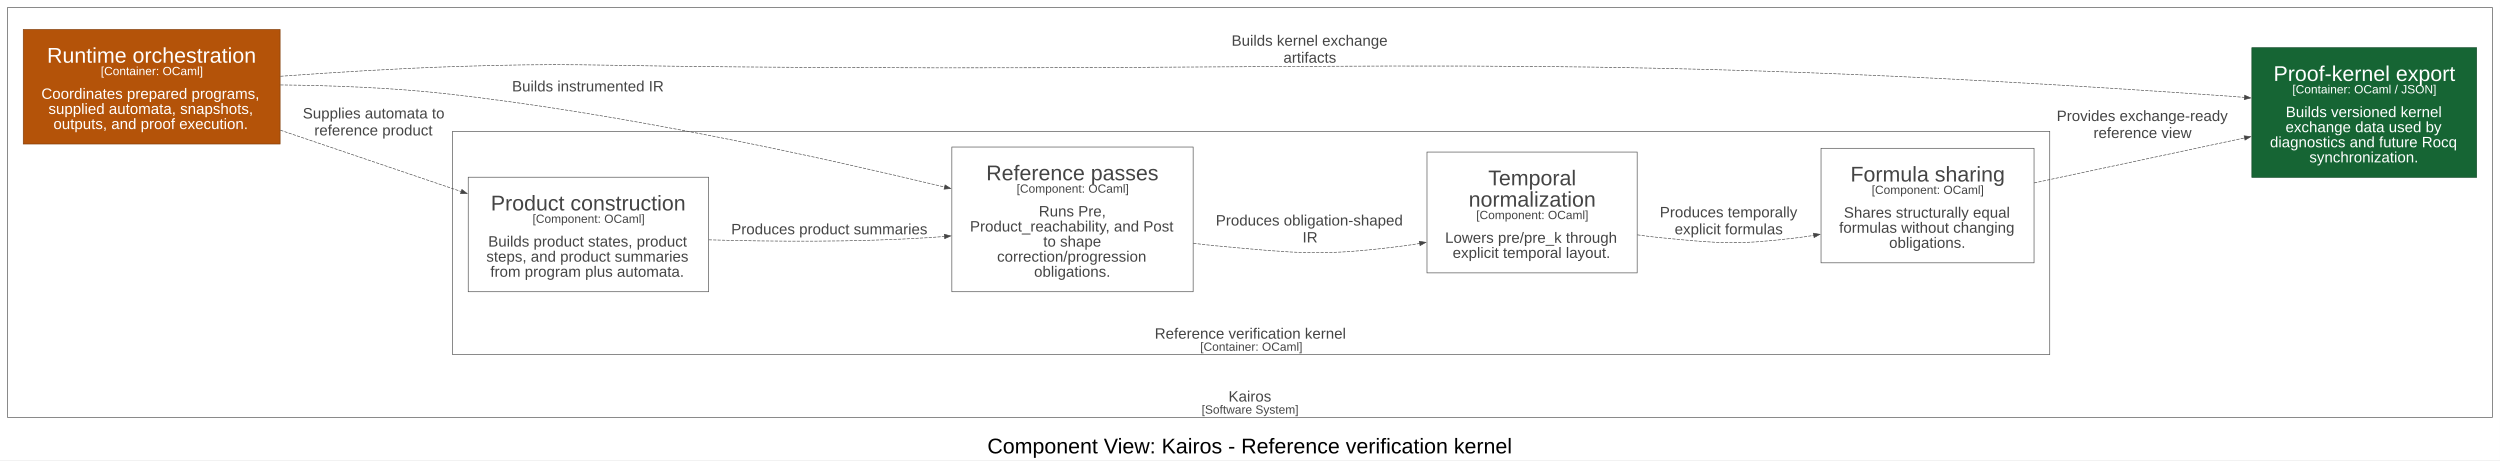
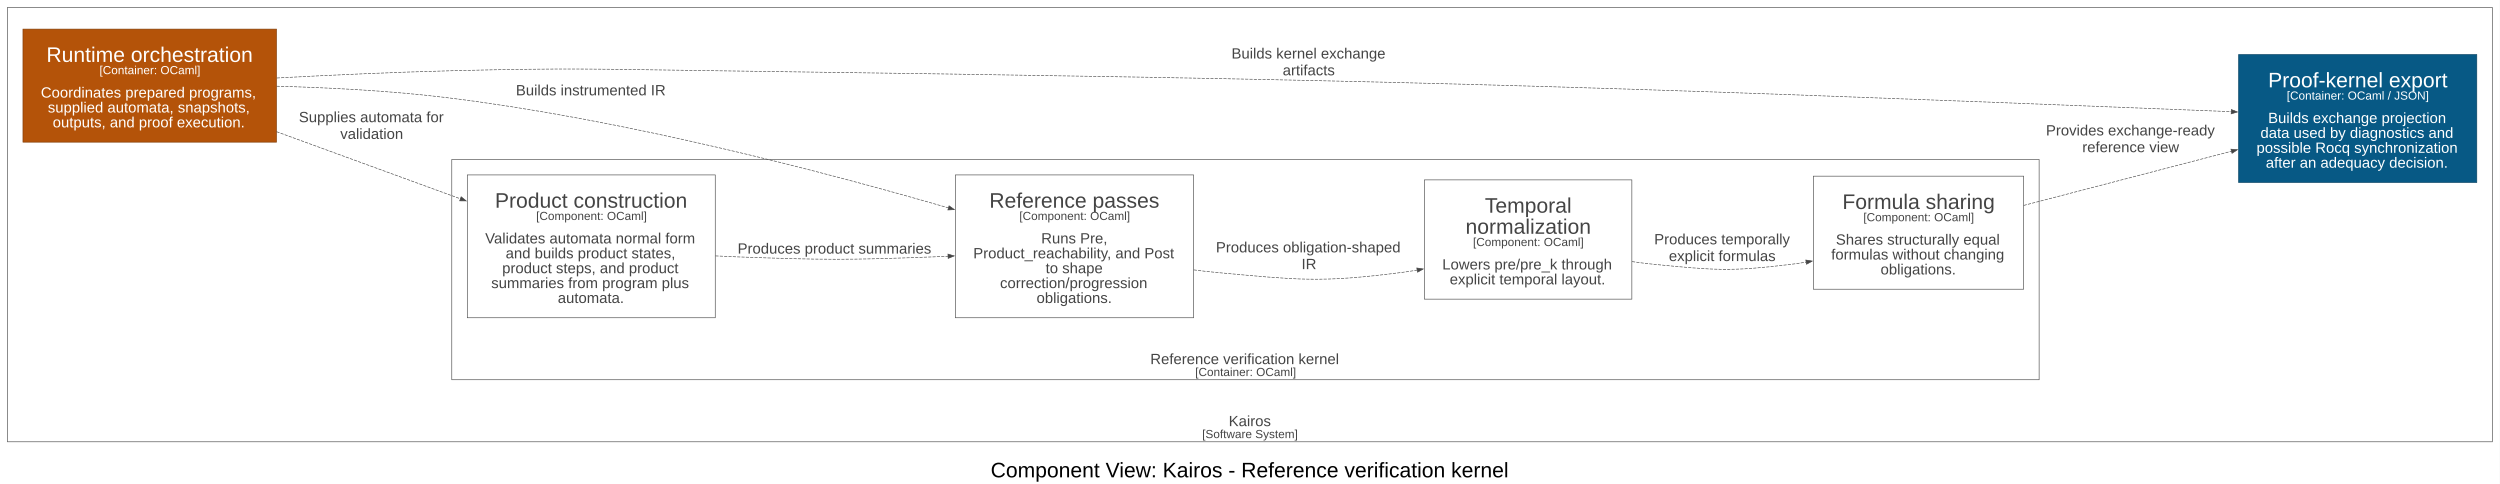
- <svg xmlns="http://www.w3.org/2000/svg" width="3977pt" height="732pt" viewBox="0.00 0.00 3977.00 732.00">
-   <g id="graph0" class="graph" transform="scale(1 1) rotate(0) translate(4 728)">
-     <polygon fill="white" stroke="none" points="-4,4 -4,-728 3972.85,-728 3972.85,4 -4,4" />
-     <text xml:space="preserve" text-anchor="start" x="1566.68" y="-6.7" font-family="Arial" font-size="34.00">Component View: Kairos - Reference verification kernel</text>
+ <svg xmlns="http://www.w3.org/2000/svg" width="4029pt" height="780pt" viewBox="0.00 0.00 4029.00 780.00">
+   <g id="graph0" class="graph" transform="scale(1 1) rotate(0) translate(4 776)">
+     <polygon fill="white" stroke="none" points="-4,4 -4,-776 4024.6,-776 4024.6,4 -4,4" />
+     <text xml:space="preserve" text-anchor="start" x="1592.55" y="-6.7" font-family="Arial" font-size="34.00">Component View: Kairos - Reference verification kernel</text>
    <g id="clust1" class="cluster">
-       <polygon fill="none" stroke="#444444" points="8,-64 8,-716 3960.85,-716 3960.85,-64 8,-64" />
-       <text xml:space="preserve" text-anchor="start" x="1950.3" y="-89.2" font-family="Arial" font-size="24.00" fill="#444444">Kairos</text>
-       <text xml:space="preserve" text-anchor="start" x="1907.55" y="-69.95" font-family="Arial" font-size="19.00" fill="#444444">[Software System]</text>
+       <polygon fill="none" stroke="#444444" points="8,-64 8,-764 4012.6,-764 4012.6,-64 8,-64" />
+       <text xml:space="preserve" text-anchor="start" x="1976.18" y="-89.2" font-family="Arial" font-size="24.00" fill="#444444">Kairos</text>
+       <text xml:space="preserve" text-anchor="start" x="1933.43" y="-69.95" font-family="Arial" font-size="19.00" fill="#444444">[Software System]</text>
    </g>
    <g id="clust2" class="cluster">
-       <polygon fill="none" stroke="#444444" points="715.85,-164 715.85,-519 3256.75,-519 3256.75,-164 715.85,-164" />
-       <text xml:space="preserve" text-anchor="start" x="1832.93" y="-189.2" font-family="Arial" font-size="24.00" fill="#444444">Reference verification kernel</text>
-       <text xml:space="preserve" text-anchor="start" x="1905.3" y="-169.95" font-family="Arial" font-size="19.00" fill="#444444">[Container: OCaml]</text>
+       <polygon fill="none" stroke="#444444" points="724.1,-164 724.1,-519 3282.25,-519 3282.25,-164 724.1,-164" />
+       <text xml:space="preserve" text-anchor="start" x="1849.8" y="-189.2" font-family="Arial" font-size="24.00" fill="#444444">Reference verification kernel</text>
+       <text xml:space="preserve" text-anchor="start" x="1922.18" y="-169.95" font-family="Arial" font-size="19.00" fill="#444444">[Container: OCaml]</text>
    </g>
    <g id="14" class="node">
-       <polygon fill="#ffffff" stroke="#444444" points="1123.2,-446.1 740.85,-446.1 740.85,-263.9 1123.2,-263.9 1123.2,-446.1" />
-       <text xml:space="preserve" text-anchor="start" x="776.78" y="-393.2" font-family="Arial" font-size="34.00" fill="#444444">Product construction</text>
-       <text xml:space="preserve" text-anchor="start" x="843.15" y="-373.45" font-family="Arial" font-size="19.00" fill="#444444">[Component: OCaml]</text>
-       <text xml:space="preserve" text-anchor="start" x="772.65" y="-335.7" font-family="Arial" font-size="24.00" fill="#444444">Builds product states, product</text>
-       <text xml:space="preserve" text-anchor="start" x="769.65" y="-311.7" font-family="Arial" font-size="24.00" fill="#444444">steps, and product summaries</text>
-       <text xml:space="preserve" text-anchor="start" x="776.03" y="-287.7" font-family="Arial" font-size="24.00" fill="#444444">from program plus automata.</text>
+       <polygon fill="#ffffff" stroke="#444444" points="1148.7,-494.1 749.1,-494.1 749.1,-263.9 1148.7,-263.9 1148.7,-494.1" />
+       <text xml:space="preserve" text-anchor="start" x="793.65" y="-441.2" font-family="Arial" font-size="34.00" fill="#444444">Product construction</text>
+       <text xml:space="preserve" text-anchor="start" x="860.03" y="-421.45" font-family="Arial" font-size="19.00" fill="#444444">[Component: OCaml]</text>
+       <text xml:space="preserve" text-anchor="start" x="777.9" y="-383.7" font-family="Arial" font-size="24.00" fill="#444444">Validates automata normal form</text>
+       <text xml:space="preserve" text-anchor="start" x="810.9" y="-359.7" font-family="Arial" font-size="24.00" fill="#444444">and builds product states,</text>
+       <text xml:space="preserve" text-anchor="start" x="805.28" y="-335.7" font-family="Arial" font-size="24.00" fill="#444444">product steps, and product</text>
+       <text xml:space="preserve" text-anchor="start" x="787.65" y="-311.7" font-family="Arial" font-size="24.00" fill="#444444">summaries from program plus</text>
+       <text xml:space="preserve" text-anchor="start" x="894.9" y="-287.7" font-family="Arial" font-size="24.00" fill="#444444">automata.</text>
    </g>
    <g id="15" class="node">
-       <polygon fill="#ffffff" stroke="#444444" points="1894.05,-494.1 1510.2,-494.1 1510.2,-263.9 1894.05,-263.9 1894.05,-494.1" />
-       <text xml:space="preserve" text-anchor="start" x="1564.88" y="-441.2" font-family="Arial" font-size="34.00" fill="#444444">Reference passes</text>
-       <text xml:space="preserve" text-anchor="start" x="1613.25" y="-421.45" font-family="Arial" font-size="19.00" fill="#444444">[Component: OCaml]</text>
-       <text xml:space="preserve" text-anchor="start" x="1648.5" y="-383.7" font-family="Arial" font-size="24.00" fill="#444444">Runs Pre,</text>
-       <text xml:space="preserve" text-anchor="start" x="1539" y="-359.7" font-family="Arial" font-size="24.00" fill="#444444">Product_reachability, and Post</text>
-       <text xml:space="preserve" text-anchor="start" x="1655.63" y="-335.7" font-family="Arial" font-size="24.00" fill="#444444">to shape</text>
-       <text xml:space="preserve" text-anchor="start" x="1582.13" y="-311.7" font-family="Arial" font-size="24.00" fill="#444444">correction/progression</text>
-       <text xml:space="preserve" text-anchor="start" x="1641" y="-287.7" font-family="Arial" font-size="24.00" fill="#444444">obligations.</text>
+       <polygon fill="#ffffff" stroke="#444444" points="1919.55,-494.1 1535.7,-494.1 1535.7,-263.9 1919.55,-263.9 1919.55,-494.1" />
+       <text xml:space="preserve" text-anchor="start" x="1590.38" y="-441.2" font-family="Arial" font-size="34.00" fill="#444444">Reference passes</text>
+       <text xml:space="preserve" text-anchor="start" x="1638.75" y="-421.45" font-family="Arial" font-size="19.00" fill="#444444">[Component: OCaml]</text>
+       <text xml:space="preserve" text-anchor="start" x="1674" y="-383.7" font-family="Arial" font-size="24.00" fill="#444444">Runs Pre,</text>
+       <text xml:space="preserve" text-anchor="start" x="1564.5" y="-359.7" font-family="Arial" font-size="24.00" fill="#444444">Product_reachability, and Post</text>
+       <text xml:space="preserve" text-anchor="start" x="1681.13" y="-335.7" font-family="Arial" font-size="24.00" fill="#444444">to shape</text>
+       <text xml:space="preserve" text-anchor="start" x="1607.63" y="-311.7" font-family="Arial" font-size="24.00" fill="#444444">correction/progression</text>
+       <text xml:space="preserve" text-anchor="start" x="1666.5" y="-287.7" font-family="Arial" font-size="24.00" fill="#444444">obligations.</text>
    </g>
-     <g id="62" class="edge">
-       <path fill="none" stroke="#444444" stroke-dasharray="5,2" d="M1123.55,-346.48C1227.32,-343.54 1357.93,-342.6 1474.2,-350 1482.24,-350.51 1490.43,-351.12 1498.69,-351.82" />
-       <polygon fill="#444444" stroke="#444444" points="1498.23,-355.29 1508.5,-352.68 1498.84,-348.32 1498.23,-355.29" />
-       <text xml:space="preserve" text-anchor="start" x="1159.2" y="-355.25" font-family="Arial" font-size="24.00" fill="#444444">Produces product summaries</text>
+     <g id="63" class="edge">
+       <path fill="none" stroke="#444444" stroke-dasharray="5,2" d="M1149.04,-363.58C1161.1,-362.96 1173.06,-362.42 1184.7,-362 1324.61,-356.94 1359.8,-356.77 1499.7,-362 1507.71,-362.3 1515.87,-362.66 1524.11,-363.06" />
+       <polygon fill="#444444" stroke="#444444" points="1523.72,-366.55 1533.88,-363.57 1524.08,-359.56 1523.72,-366.55" />
+       <text xml:space="preserve" text-anchor="start" x="1184.7" y="-367.25" font-family="Arial" font-size="24.00" fill="#444444">Produces product summaries</text>
    </g>
    <g id="16" class="node">
-       <polygon fill="#ffffff" stroke="#444444" points="2600.4,-486.1 2266.05,-486.1 2266.05,-293.9 2600.4,-293.9 2600.4,-486.1" />
-       <text xml:space="preserve" text-anchor="start" x="2363.48" y="-433.2" font-family="Arial" font-size="34.00" fill="#444444">Temporal</text>
-       <text xml:space="preserve" text-anchor="start" x="2332.35" y="-399.2" font-family="Arial" font-size="34.00" fill="#444444">normalization</text>
-       <text xml:space="preserve" text-anchor="start" x="2344.35" y="-379.45" font-family="Arial" font-size="19.00" fill="#444444">[Component: OCaml]</text>
-       <text xml:space="preserve" text-anchor="start" x="2294.85" y="-341.7" font-family="Arial" font-size="24.00" fill="#444444">Lowers pre/pre_k through</text>
-       <text xml:space="preserve" text-anchor="start" x="2306.85" y="-317.7" font-family="Arial" font-size="24.00" fill="#444444">explicit temporal layout.</text>
+       <polygon fill="#ffffff" stroke="#444444" points="2625.9,-486.1 2291.55,-486.1 2291.55,-293.9 2625.9,-293.9 2625.9,-486.1" />
+       <text xml:space="preserve" text-anchor="start" x="2388.98" y="-433.2" font-family="Arial" font-size="34.00" fill="#444444">Temporal</text>
+       <text xml:space="preserve" text-anchor="start" x="2357.85" y="-399.2" font-family="Arial" font-size="34.00" fill="#444444">normalization</text>
+       <text xml:space="preserve" text-anchor="start" x="2369.85" y="-379.45" font-family="Arial" font-size="19.00" fill="#444444">[Component: OCaml]</text>
+       <text xml:space="preserve" text-anchor="start" x="2320.35" y="-341.7" font-family="Arial" font-size="24.00" fill="#444444">Lowers pre/pre_k through</text>
+       <text xml:space="preserve" text-anchor="start" x="2332.35" y="-317.7" font-family="Arial" font-size="24.00" fill="#444444">explicit temporal layout.</text>
    </g>
-     <g id="63" class="edge">
-       <path fill="none" stroke="#444444" stroke-dasharray="5,2" d="M1894.37,-341.04C1906.41,-339.45 1918.38,-338.07 1930.05,-337 2062.83,-324.82 2097.81,-319.95 2230.05,-337 2238.09,-338.04 2246.27,-339.3 2254.5,-340.73" />
-       <polygon fill="#444444" stroke="#444444" points="2253.79,-344.16 2264.25,-342.52 2255.05,-337.27 2253.79,-344.16" />
-       <text xml:space="preserve" text-anchor="start" x="1930.05" y="-369.25" font-family="Arial" font-size="24.00" fill="#444444">Produces obligation-shaped</text>
-       <text xml:space="preserve" text-anchor="start" x="2068.05" y="-342.25" font-family="Arial" font-size="24.00" fill="#444444">IR</text>
+     <g id="64" class="edge">
+       <path fill="none" stroke="#444444" stroke-dasharray="5,2" d="M1919.87,-341.04C1931.91,-339.45 1943.88,-338.07 1955.55,-337 2088.33,-324.82 2123.31,-319.95 2255.55,-337 2263.59,-338.04 2271.77,-339.3 2280,-340.73" />
+       <polygon fill="#444444" stroke="#444444" points="2279.29,-344.16 2289.75,-342.52 2280.55,-337.27 2279.29,-344.16" />
+       <text xml:space="preserve" text-anchor="start" x="1955.55" y="-369.25" font-family="Arial" font-size="24.00" fill="#444444">Produces obligation-shaped</text>
+       <text xml:space="preserve" text-anchor="start" x="2093.55" y="-342.25" font-family="Arial" font-size="24.00" fill="#444444">IR</text>
    </g>
    <g id="17" class="node">
-       <polygon fill="#ffffff" stroke="#444444" points="3231.75,-492.1 2892.9,-492.1 2892.9,-309.9 3231.75,-309.9 3231.75,-492.1" />
-       <text xml:space="preserve" text-anchor="start" x="2939.7" y="-439.2" font-family="Arial" font-size="34.00" fill="#444444">Formula sharing</text>
-       <text xml:space="preserve" text-anchor="start" x="2973.45" y="-419.45" font-family="Arial" font-size="19.00" fill="#444444">[Component: OCaml]</text>
-       <text xml:space="preserve" text-anchor="start" x="2929.2" y="-381.7" font-family="Arial" font-size="24.00" fill="#444444">Shares structurally equal</text>
-       <text xml:space="preserve" text-anchor="start" x="2921.7" y="-357.7" font-family="Arial" font-size="24.00" fill="#444444">formulas without changing</text>
-       <text xml:space="preserve" text-anchor="start" x="3001.2" y="-333.7" font-family="Arial" font-size="24.00" fill="#444444">obligations.</text>
+       <polygon fill="#ffffff" stroke="#444444" points="3257.25,-492.1 2918.4,-492.1 2918.4,-309.9 3257.25,-309.9 3257.25,-492.1" />
+       <text xml:space="preserve" text-anchor="start" x="2965.2" y="-439.2" font-family="Arial" font-size="34.00" fill="#444444">Formula sharing</text>
+       <text xml:space="preserve" text-anchor="start" x="2998.95" y="-419.45" font-family="Arial" font-size="19.00" fill="#444444">[Component: OCaml]</text>
+       <text xml:space="preserve" text-anchor="start" x="2954.7" y="-381.7" font-family="Arial" font-size="24.00" fill="#444444">Shares structurally equal</text>
+       <text xml:space="preserve" text-anchor="start" x="2947.2" y="-357.7" font-family="Arial" font-size="24.00" fill="#444444">formulas without changing</text>
+       <text xml:space="preserve" text-anchor="start" x="3026.7" y="-333.7" font-family="Arial" font-size="24.00" fill="#444444">obligations.</text>
    </g>
-     <g id="64" class="edge">
-       <path fill="none" stroke="#444444" stroke-dasharray="5,2" d="M2600.71,-354.4C2612.75,-352.65 2624.74,-351.14 2636.4,-350 2733.93,-340.44 2759.63,-338.05 2856.9,-350 2864.95,-350.99 2873.14,-352.19 2881.38,-353.56" />
-       <polygon fill="#444444" stroke="#444444" points="2880.7,-356.99 2891.16,-355.26 2881.91,-350.1 2880.7,-356.99" />
-       <text xml:space="preserve" text-anchor="start" x="2636.4" y="-382.25" font-family="Arial" font-size="24.00" fill="#444444">Produces temporally</text>
-       <text xml:space="preserve" text-anchor="start" x="2660.03" y="-355.25" font-family="Arial" font-size="24.00" fill="#444444">explicit formulas</text>
+     <g id="65" class="edge">
+       <path fill="none" stroke="#444444" stroke-dasharray="5,2" d="M2626.21,-354.4C2638.25,-352.65 2650.24,-351.14 2661.9,-350 2759.43,-340.44 2785.13,-338.05 2882.4,-350 2890.45,-350.99 2898.64,-352.19 2906.88,-353.56" />
+       <polygon fill="#444444" stroke="#444444" points="2906.2,-356.99 2916.66,-355.26 2907.41,-350.1 2906.2,-356.99" />
+       <text xml:space="preserve" text-anchor="start" x="2661.9" y="-382.25" font-family="Arial" font-size="24.00" fill="#444444">Produces temporally</text>
+       <text xml:space="preserve" text-anchor="start" x="2685.53" y="-355.25" font-family="Arial" font-size="24.00" fill="#444444">explicit formulas</text>
    </g>
    <g id="18" class="node">
-       <polygon fill="#166534" stroke="#0f4624" points="3935.85,-652.1 3578.25,-652.1 3578.25,-445.9 3935.85,-445.9 3935.85,-652.1" />
-       <text xml:space="preserve" text-anchor="start" x="3612.68" y="-599.2" font-family="Arial" font-size="34.00" fill="#ffffff">Proof-kernel export</text>
-       <text xml:space="preserve" text-anchor="start" x="3642.68" y="-579.45" font-family="Arial" font-size="19.00" fill="#ffffff">[Container: OCaml / JSON]</text>
-       <text xml:space="preserve" text-anchor="start" x="3632.18" y="-541.7" font-family="Arial" font-size="24.00" fill="#ffffff">Builds versioned kernel</text>
-       <text xml:space="preserve" text-anchor="start" x="3631.8" y="-517.7" font-family="Arial" font-size="24.00" fill="#ffffff">exchange data used by</text>
-       <text xml:space="preserve" text-anchor="start" x="3607.05" y="-493.7" font-family="Arial" font-size="24.00" fill="#ffffff">diagnostics and future Rocq</text>
-       <text xml:space="preserve" text-anchor="start" x="3669.68" y="-469.7" font-family="Arial" font-size="24.00" fill="#ffffff">synchronization.</text>
+       <polygon fill="#075985" stroke="#043e5d" points="3987.6,-688.1 3603.75,-688.1 3603.75,-481.9 3987.6,-481.9 3987.6,-688.1" />
+       <text xml:space="preserve" text-anchor="start" x="3651.3" y="-635.2" font-family="Arial" font-size="34.00" fill="#ffffff">Proof-kernel export</text>
+       <text xml:space="preserve" text-anchor="start" x="3681.3" y="-615.45" font-family="Arial" font-size="19.00" fill="#ffffff">[Container: OCaml / JSON]</text>
+       <text xml:space="preserve" text-anchor="start" x="3651.3" y="-577.7" font-family="Arial" font-size="24.00" fill="#ffffff">Builds exchange projection</text>
+       <text xml:space="preserve" text-anchor="start" x="3638.93" y="-553.7" font-family="Arial" font-size="24.00" fill="#ffffff">data used by diagnostics and</text>
+       <text xml:space="preserve" text-anchor="start" x="3632.55" y="-529.7" font-family="Arial" font-size="24.00" fill="#ffffff">possible Rocq synchronization</text>
+       <text xml:space="preserve" text-anchor="start" x="3647.55" y="-505.7" font-family="Arial" font-size="24.00" fill="#ffffff">after an adequacy decision.</text>
    </g>
-     <g id="66" class="edge">
-       <path fill="none" stroke="#444444" stroke-dasharray="5,2" d="M3231.9,-437.02C3333.14,-458.65 3462.19,-486.22 3566.91,-508.59" />
-       <polygon fill="#444444" stroke="#444444" points="3565.94,-511.96 3576.45,-510.63 3567.4,-505.12 3565.94,-511.96" />
-       <text xml:space="preserve" text-anchor="start" x="3267.75" y="-535.46" font-family="Arial" font-size="24.00" fill="#444444">Provides exchange-ready</text>
-       <text xml:space="preserve" text-anchor="start" x="3326.25" y="-508.46" font-family="Arial" font-size="24.00" fill="#444444">reference view</text>
+     <g id="67" class="edge">
+       <path fill="none" stroke="#444444" stroke-dasharray="5,2" d="M3257.45,-444.96C3358.08,-471.19 3486.51,-504.67 3592.56,-532.31" />
+       <polygon fill="#444444" stroke="#444444" points="3591.38,-535.62 3601.94,-534.76 3593.15,-528.85 3591.38,-535.62" />
+       <text xml:space="preserve" text-anchor="start" x="3293.25" y="-557.73" font-family="Arial" font-size="24.00" fill="#444444">Provides exchange-ready</text>
+       <text xml:space="preserve" text-anchor="start" x="3351.75" y="-530.73" font-family="Arial" font-size="24.00" fill="#444444">reference view</text>
    </g>
    <g id="21" class="node">
-       <polygon fill="#b45309" stroke="#7d3a06" points="441.6,-681.1 33,-681.1 33,-498.9 441.6,-498.9 441.6,-681.1" />
-       <text xml:space="preserve" text-anchor="start" x="70.8" y="-628.2" font-family="Arial" font-size="34.00" fill="#ffffff">Runtime orchestration</text>
-       <text xml:space="preserve" text-anchor="start" x="156.3" y="-608.45" font-family="Arial" font-size="19.00" fill="#ffffff">[Container: OCaml]</text>
-       <text xml:space="preserve" text-anchor="start" x="61.8" y="-570.7" font-family="Arial" font-size="24.00" fill="#ffffff">Coordinates prepared programs,</text>
-       <text xml:space="preserve" text-anchor="start" x="73.05" y="-546.7" font-family="Arial" font-size="24.00" fill="#ffffff">supplied automata, snapshots,</text>
-       <text xml:space="preserve" text-anchor="start" x="80.93" y="-522.7" font-family="Arial" font-size="24.00" fill="#ffffff">outputs, and proof execution.</text>
+       <polygon fill="#b45309" stroke="#7d3a06" points="441.6,-729.1 33,-729.1 33,-546.9 441.6,-546.9 441.6,-729.1" />
+       <text xml:space="preserve" text-anchor="start" x="70.8" y="-676.2" font-family="Arial" font-size="34.00" fill="#ffffff">Runtime orchestration</text>
+       <text xml:space="preserve" text-anchor="start" x="156.3" y="-656.45" font-family="Arial" font-size="19.00" fill="#ffffff">[Container: OCaml]</text>
+       <text xml:space="preserve" text-anchor="start" x="61.8" y="-618.7" font-family="Arial" font-size="24.00" fill="#ffffff">Coordinates prepared programs,</text>
+       <text xml:space="preserve" text-anchor="start" x="73.05" y="-594.7" font-family="Arial" font-size="24.00" fill="#ffffff">supplied automata, snapshots,</text>
+       <text xml:space="preserve" text-anchor="start" x="80.93" y="-570.7" font-family="Arial" font-size="24.00" fill="#ffffff">outputs, and proof execution.</text>
    </g>
-     <g id="74" class="edge">
-       <path fill="none" stroke="#444444" stroke-dasharray="5,2" d="M441.93,-520.92C532.73,-490.12 639.4,-453.93 729.91,-423.23" />
-       <polygon fill="#444444" stroke="#444444" points="730.81,-426.62 739.15,-420.09 728.56,-419.99 730.81,-426.62" />
-       <text xml:space="preserve" text-anchor="start" x="477.6" y="-539.53" font-family="Arial" font-size="24.00" fill="#444444">Supplies automata to</text>
-       <text xml:space="preserve" text-anchor="start" x="495.98" y="-512.53" font-family="Arial" font-size="24.00" fill="#444444">reference product</text>
+     <g id="75" class="edge">
+       <path fill="none" stroke="#444444" stroke-dasharray="5,2" d="M441.64,-563.78C534.51,-529.88 644.42,-489.77 738.06,-455.59" />
+       <polygon fill="#444444" stroke="#444444" points="739.2,-458.9 747.39,-452.18 736.8,-452.32 739.2,-458.9" />
+       <text xml:space="preserve" text-anchor="start" x="477.6" y="-579.08" font-family="Arial" font-size="24.00" fill="#444444">Supplies automata for</text>
+       <text xml:space="preserve" text-anchor="start" x="544.35" y="-552.08" font-family="Arial" font-size="24.00" fill="#444444">validation</text>
    </g>
-     <g id="78" class="edge">
-       <path fill="none" stroke="#444444" stroke-dasharray="5,2" d="M442.06,-592.89C523.94,-592.05 619.09,-588.54 704.85,-579 982.9,-548.05 1298.77,-478.7 1498.91,-430.4" />
-       <polygon fill="#444444" stroke="#444444" points="1499.47,-433.86 1508.36,-428.11 1497.82,-427.06 1499.47,-433.86" />
-       <text xml:space="preserve" text-anchor="start" x="810.53" y="-582.55" font-family="Arial" font-size="24.00" fill="#444444">Builds instrumented IR</text>
+     <g id="79" class="edge">
+       <path fill="none" stroke="#444444" stroke-dasharray="5,2" d="M441.91,-637.06C526.1,-634.8 624.55,-629.75 713.1,-619 999.23,-584.28 1321.98,-499.75 1524.81,-440.9" />
+       <polygon fill="#444444" stroke="#444444" points="1525.51,-444.34 1534.13,-438.19 1523.55,-437.62 1525.51,-444.34" />
+       <text xml:space="preserve" text-anchor="start" x="827.4" y="-622.34" font-family="Arial" font-size="24.00" fill="#444444">Builds instrumented IR</text>
    </g>
    <g id="40" class="edge">
-       <path fill="none" stroke="#444444" stroke-dasharray="5,2" d="M442.06,-606.67C526.69,-612.81 625.95,-618.99 715.85,-622 896.79,-628.06 942.16,-623.76 1123.2,-622 2198.49,-611.56 2469.56,-650.45 3542.25,-575 3550.26,-574.44 3558.44,-573.78 3566.69,-573.06" />
-       <polygon fill="#444444" stroke="#444444" points="3566.83,-576.56 3576.47,-572.17 3566.2,-569.59 3566.83,-576.56" />
-       <text xml:space="preserve" text-anchor="start" x="1955.18" y="-655.2" font-family="Arial" font-size="24.00" fill="#444444">Builds kernel exchange</text>
-       <text xml:space="preserve" text-anchor="start" x="2037.68" y="-628.2" font-family="Arial" font-size="24.00" fill="#444444">artifacts</text>
+       <path fill="none" stroke="#444444" stroke-dasharray="5,2" d="M442.08,-650.31C528.96,-654.98 631.45,-659.71 724.1,-662 912.75,-666.66 960.01,-664.53 1148.7,-662 2224.12,-647.55 2493.08,-639.85 3567.75,-597 3575.74,-596.68 3583.9,-596.34 3592.13,-595.98" />
+       <polygon fill="#444444" stroke="#444444" points="3592.06,-599.48 3601.89,-595.54 3591.75,-592.49 3592.06,-599.48" />
+       <text xml:space="preserve" text-anchor="start" x="1980.68" y="-681.63" font-family="Arial" font-size="24.00" fill="#444444">Builds kernel exchange</text>
+       <text xml:space="preserve" text-anchor="start" x="2063.18" y="-654.63" font-family="Arial" font-size="24.00" fill="#444444">artifacts</text>
    </g>
  </g>
</svg>
